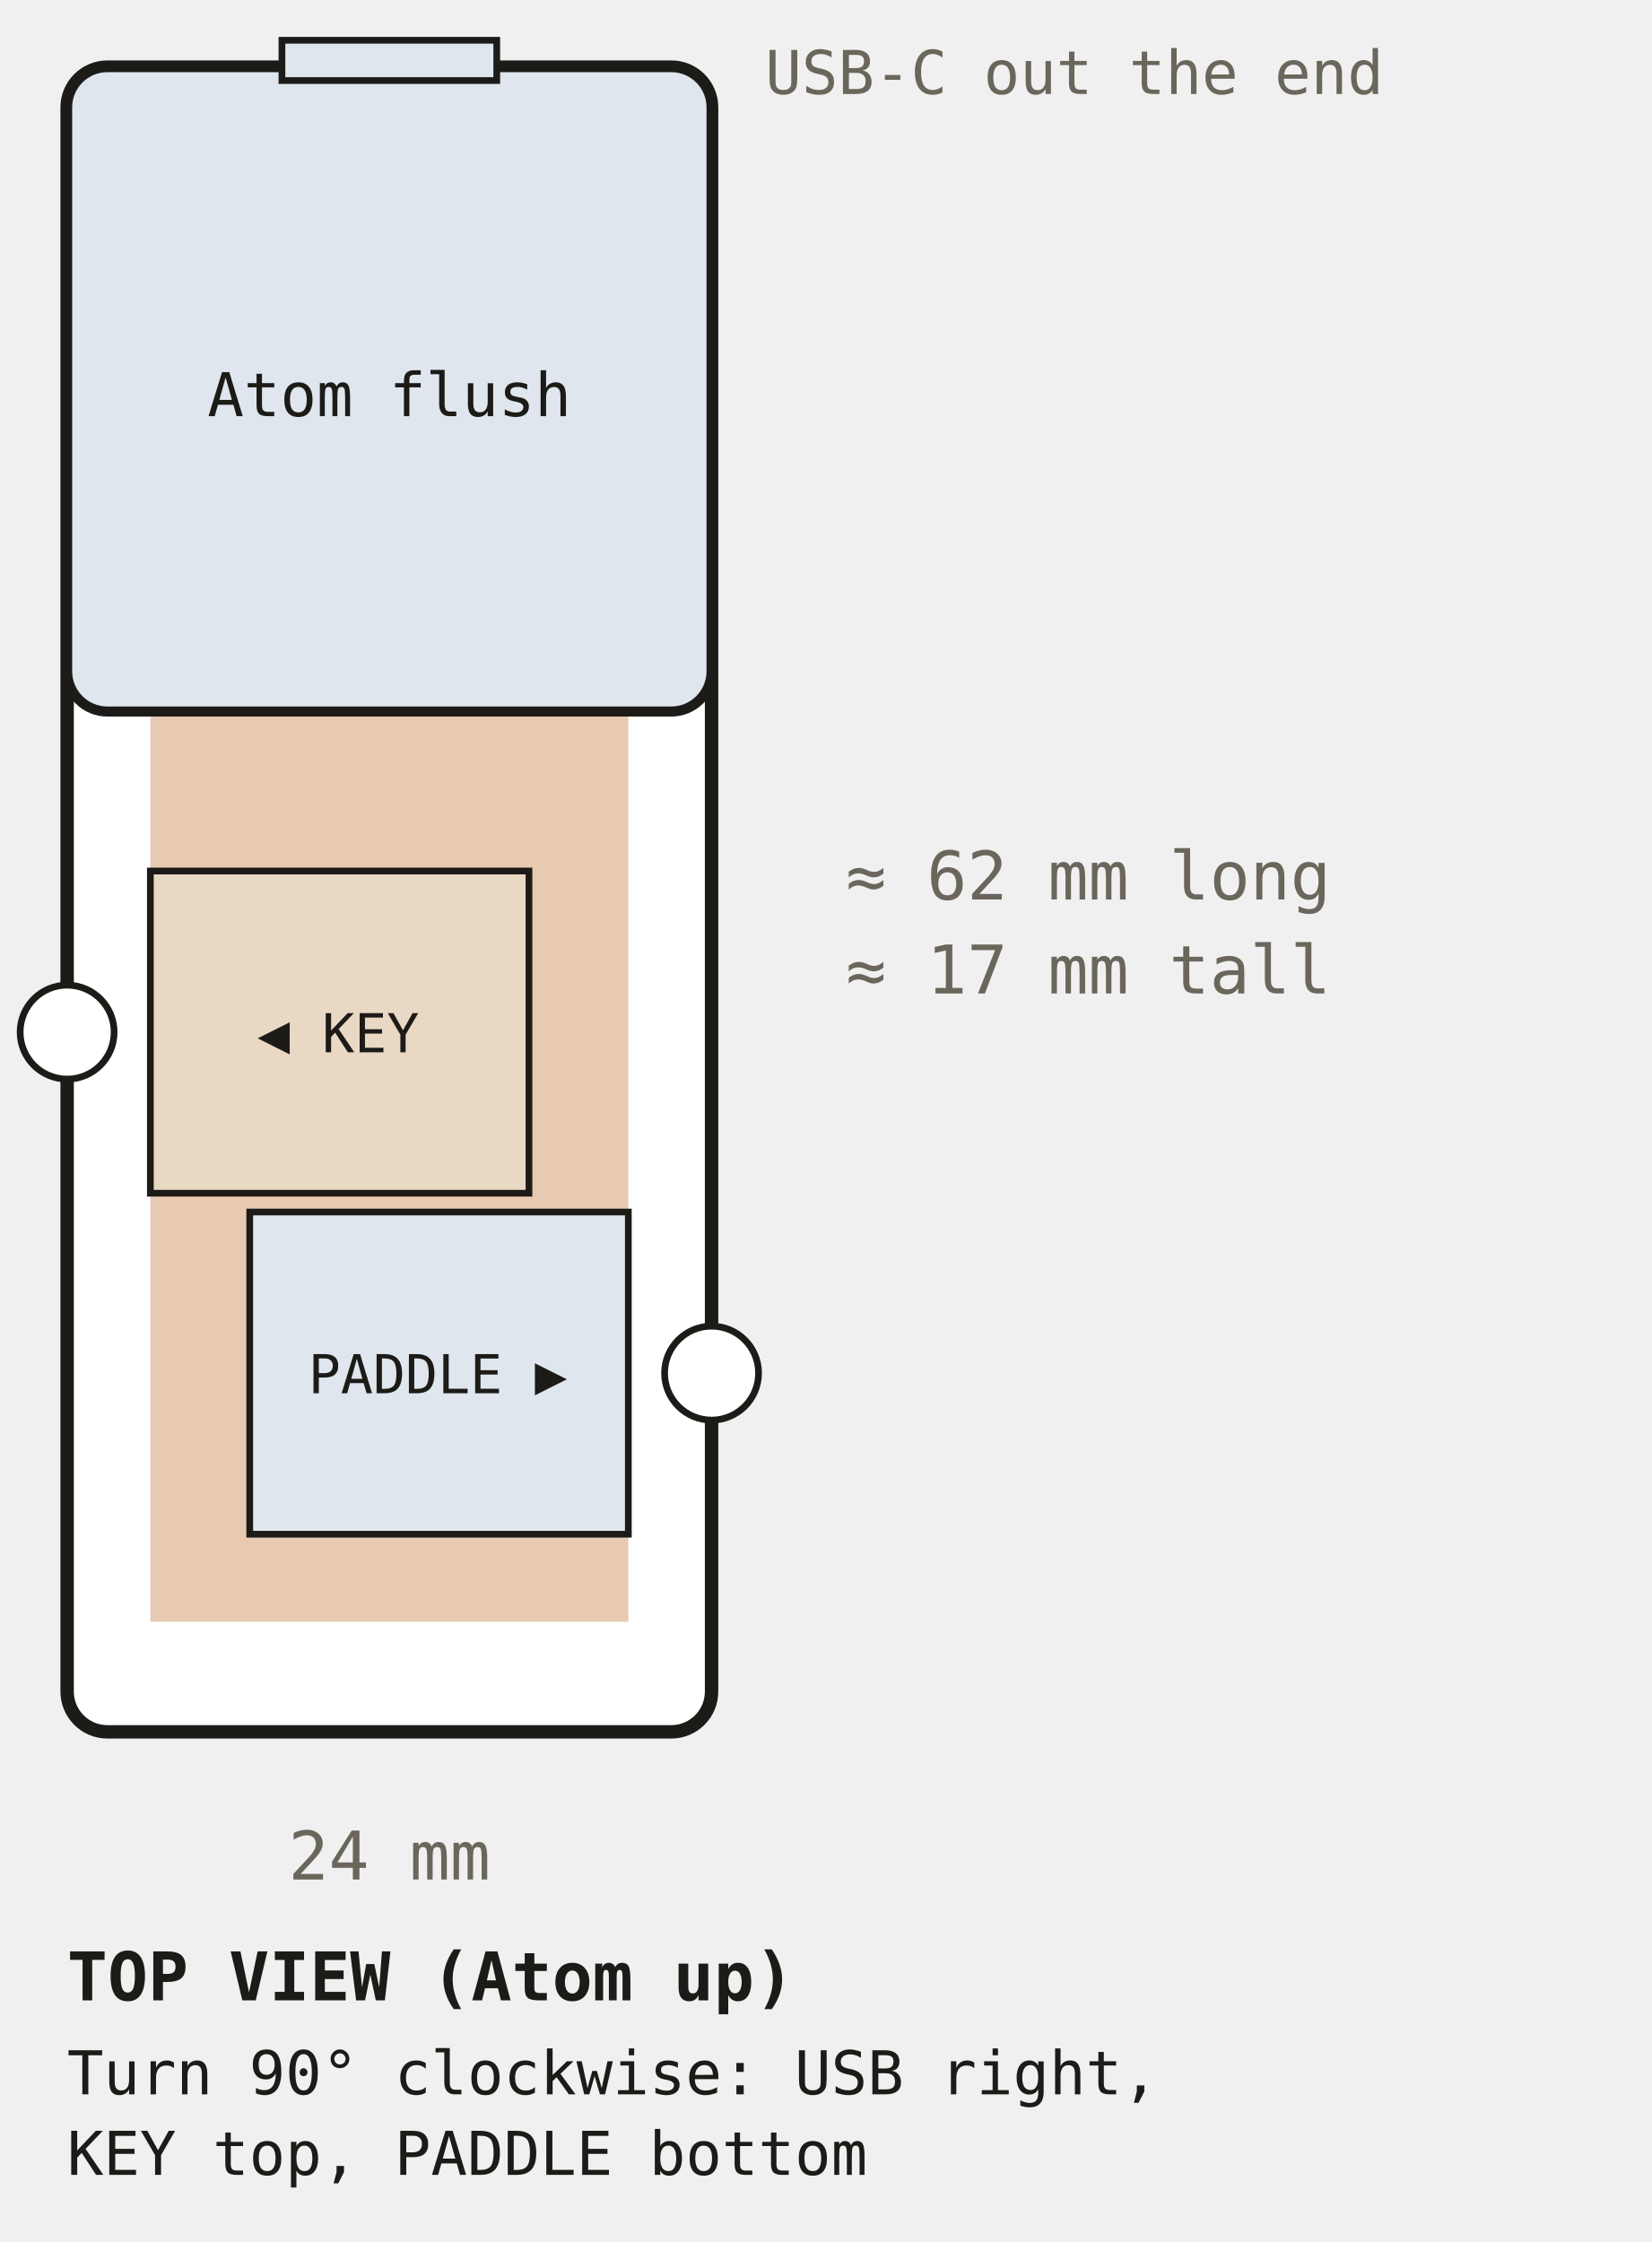
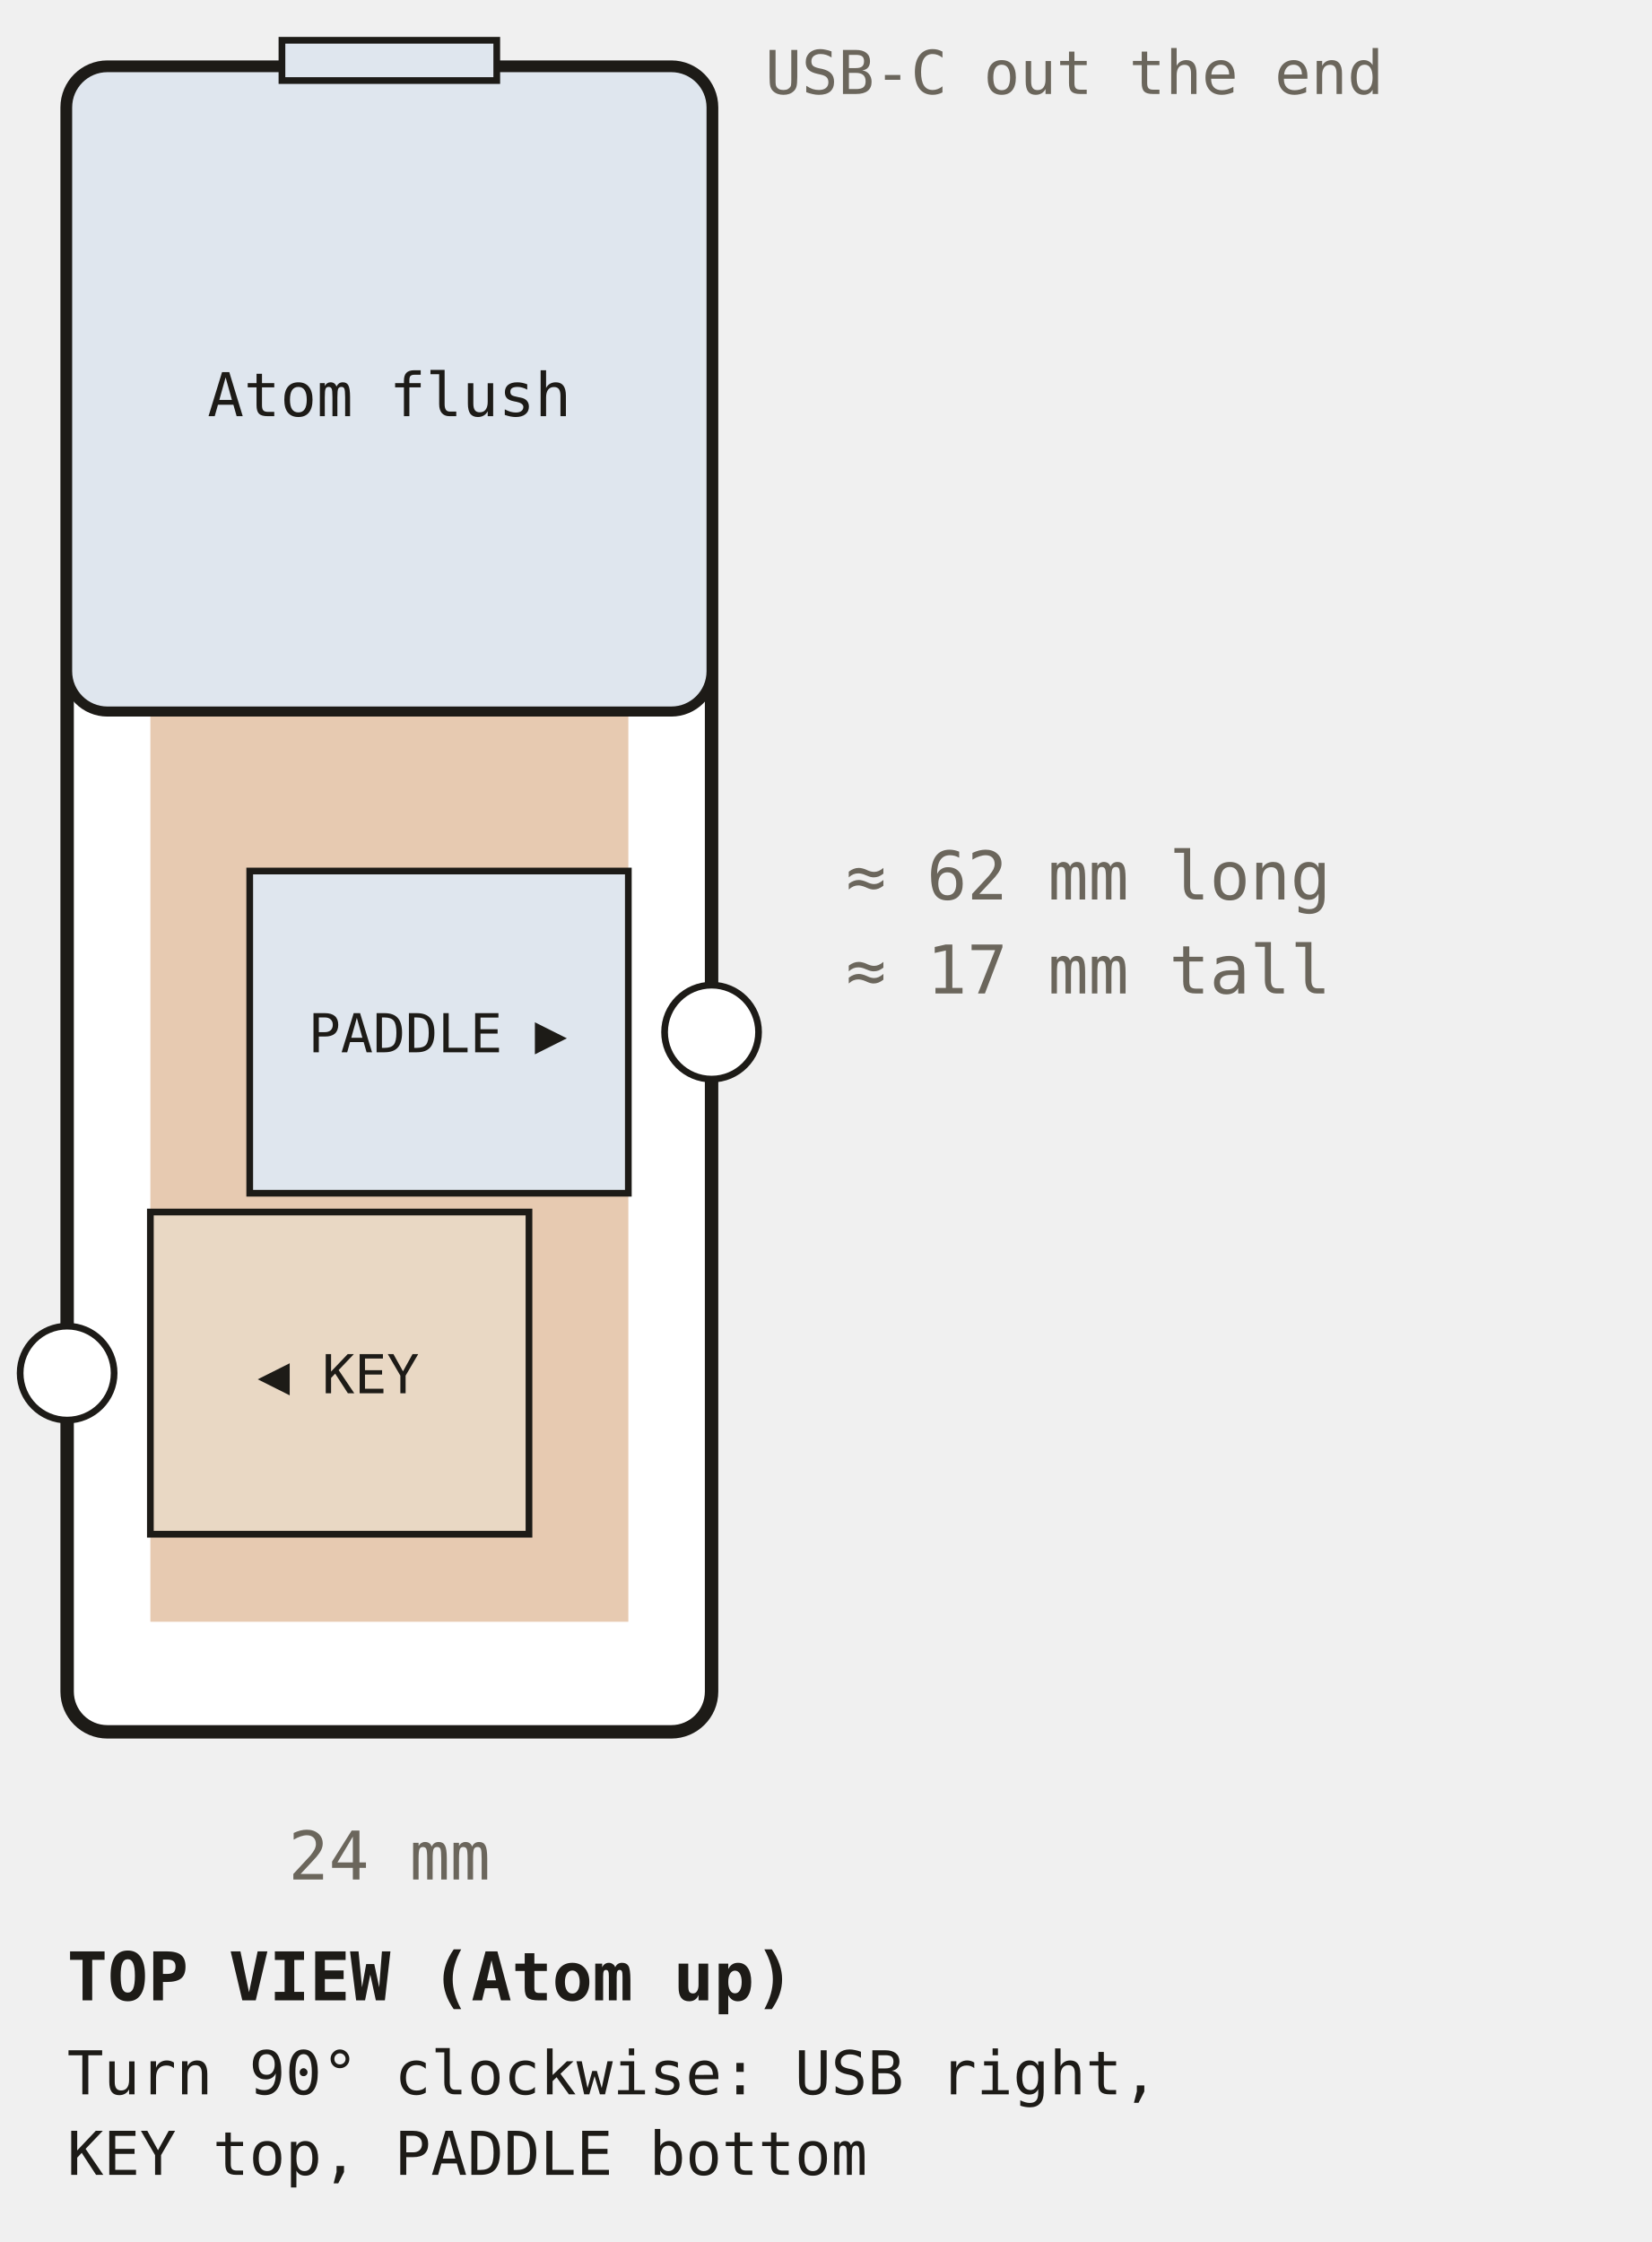
<svg xmlns="http://www.w3.org/2000/svg" viewBox="0 0 246 334" width="246" height="334" font-family="Menlo,Consolas,monospace" style="background:#ffffff">
  <rect x="10" y="10" width="96" height="248" fill="#ffffff" stroke="#1d1b17" stroke-width="2" rx="6" />
  <rect x="22.4" y="18" width="71.2" height="223.6" fill="#c98a52" opacity=".45" />
  <rect x="10" y="10" width="96" height="96" fill="#dfe6ee" stroke="#1d1b17" stroke-width="1.5" rx="6" />
  <text x="58" y="62" font-size="9" text-anchor="middle" fill="#1d1b17">Atom flush</text>
  <rect x="42" y="6" width="32" height="6" fill="#dfe6ee" stroke="#1d1b17" />
  <text x="114" y="14" font-size="9" fill="#6b665c">USB-C out the end</text>
-   <rect x="22.4" y="129.76" width="56.4" height="48" fill="#e9d8c4" stroke="#1d1b17" />
-   <text x="50.4" y="156.76" font-size="8" text-anchor="middle" fill="#1d1b17">◀ KEY</text>
-   <rect x="37.2" y="180.56" width="56.4" height="48" fill="#dfe6ee" stroke="#1d1b17" />
-   <text x="65.2" y="207.56" font-size="8" text-anchor="middle" fill="#1d1b17">PADDLE ▶</text>
-   <circle cx="10" cy="153.76" r="7" fill="#ffffff" stroke="#1d1b17" />
-   <circle cx="106" cy="204.56" r="7" fill="#ffffff" stroke="#1d1b17" />
+   <rect x="37.2" y="129.76" width="56.4" height="48" fill="#dfe6ee" stroke="#1d1b17" />
+   <text x="65.2" y="156.76" font-size="8" text-anchor="middle" fill="#1d1b17">PADDLE ▶</text>
+   <rect x="22.4" y="180.56" width="56.4" height="48" fill="#e9d8c4" stroke="#1d1b17" />
+   <text x="50.4" y="207.56" font-size="8" text-anchor="middle" fill="#1d1b17">◀ KEY</text>
+   <circle cx="106" cy="153.76" r="7" fill="#ffffff" stroke="#1d1b17" />
+   <circle cx="10" cy="204.56" r="7" fill="#ffffff" stroke="#1d1b17" />
  <text x="10" y="298" font-size="10" font-weight="700" fill="#1d1b17">TOP VIEW (Atom up)</text>
  <text x="10" y="312" font-size="9" fill="#1d1b17">Turn 90° clockwise: USB right,</text>
  <text x="10" y="324" font-size="9" fill="#1d1b17">KEY top, PADDLE bottom</text>
  <text x="58.0" y="280" font-size="10" text-anchor="middle" fill="#6b665c">24 mm</text>
  <text x="126" y="134.0" font-size="10" fill="#6b665c">≈ 62 mm long</text>
  <text x="126" y="148.0" font-size="10" fill="#6b665c">≈ 17 mm tall</text>
</svg>
